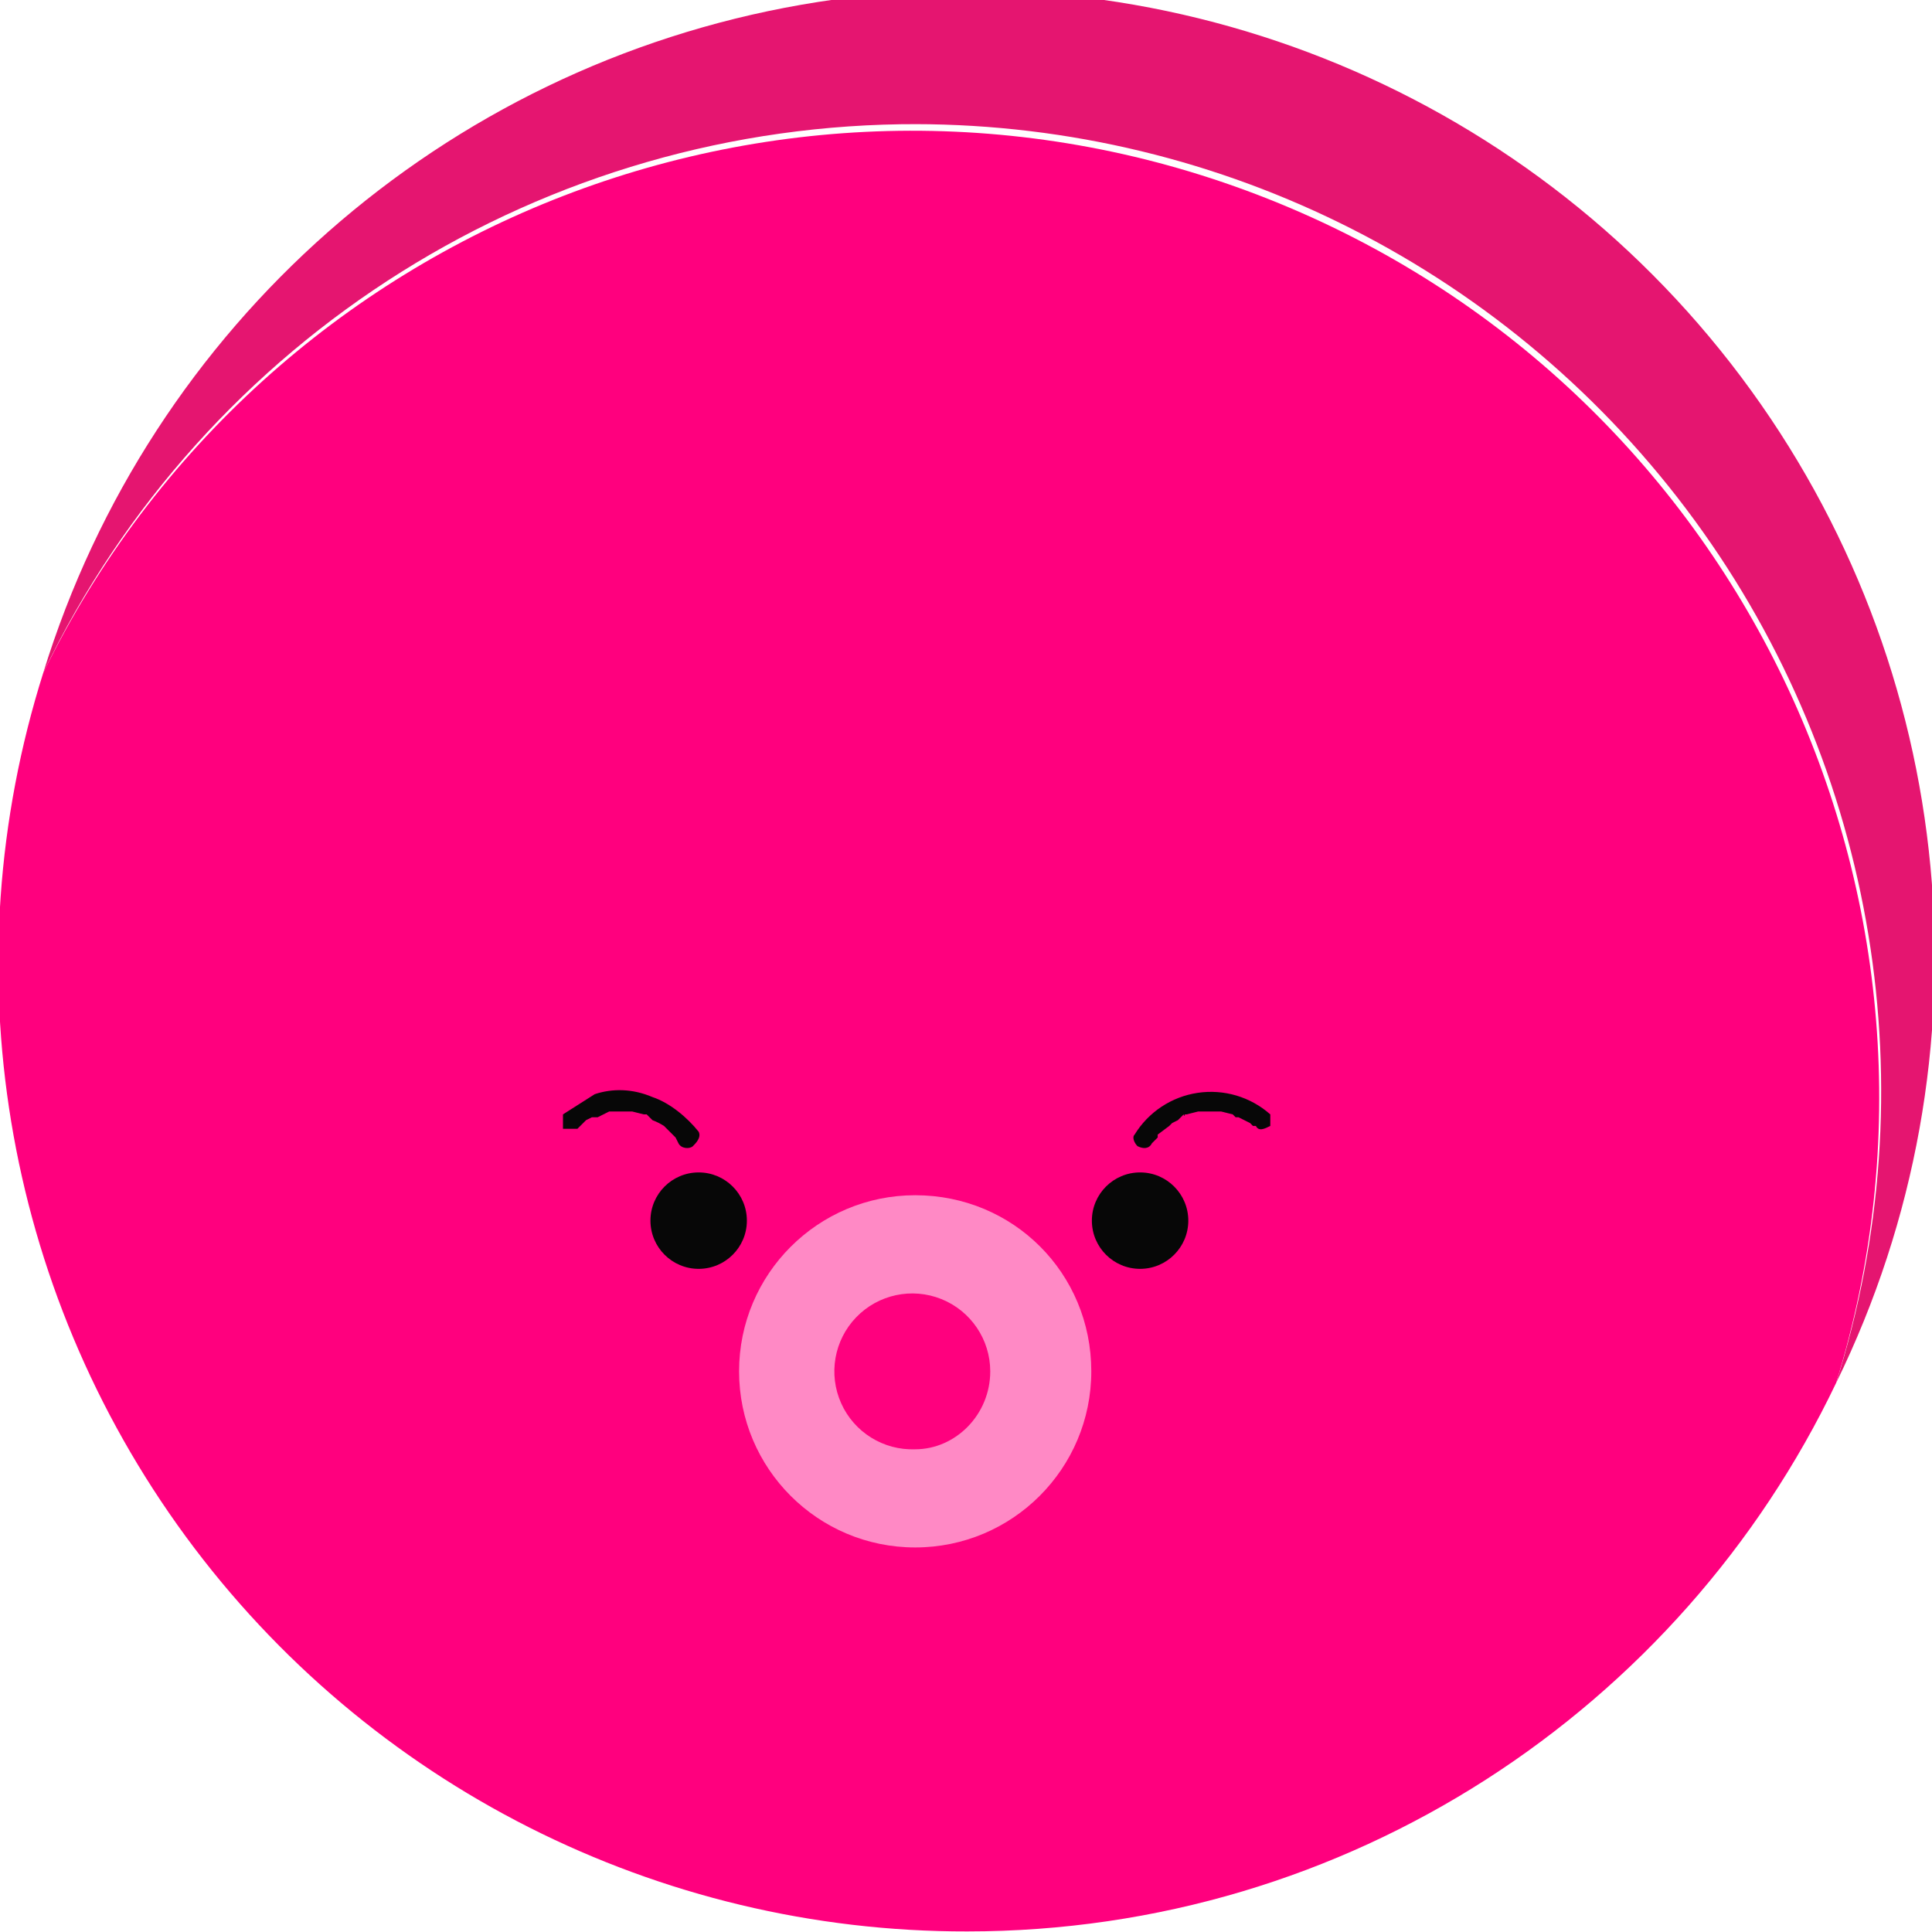
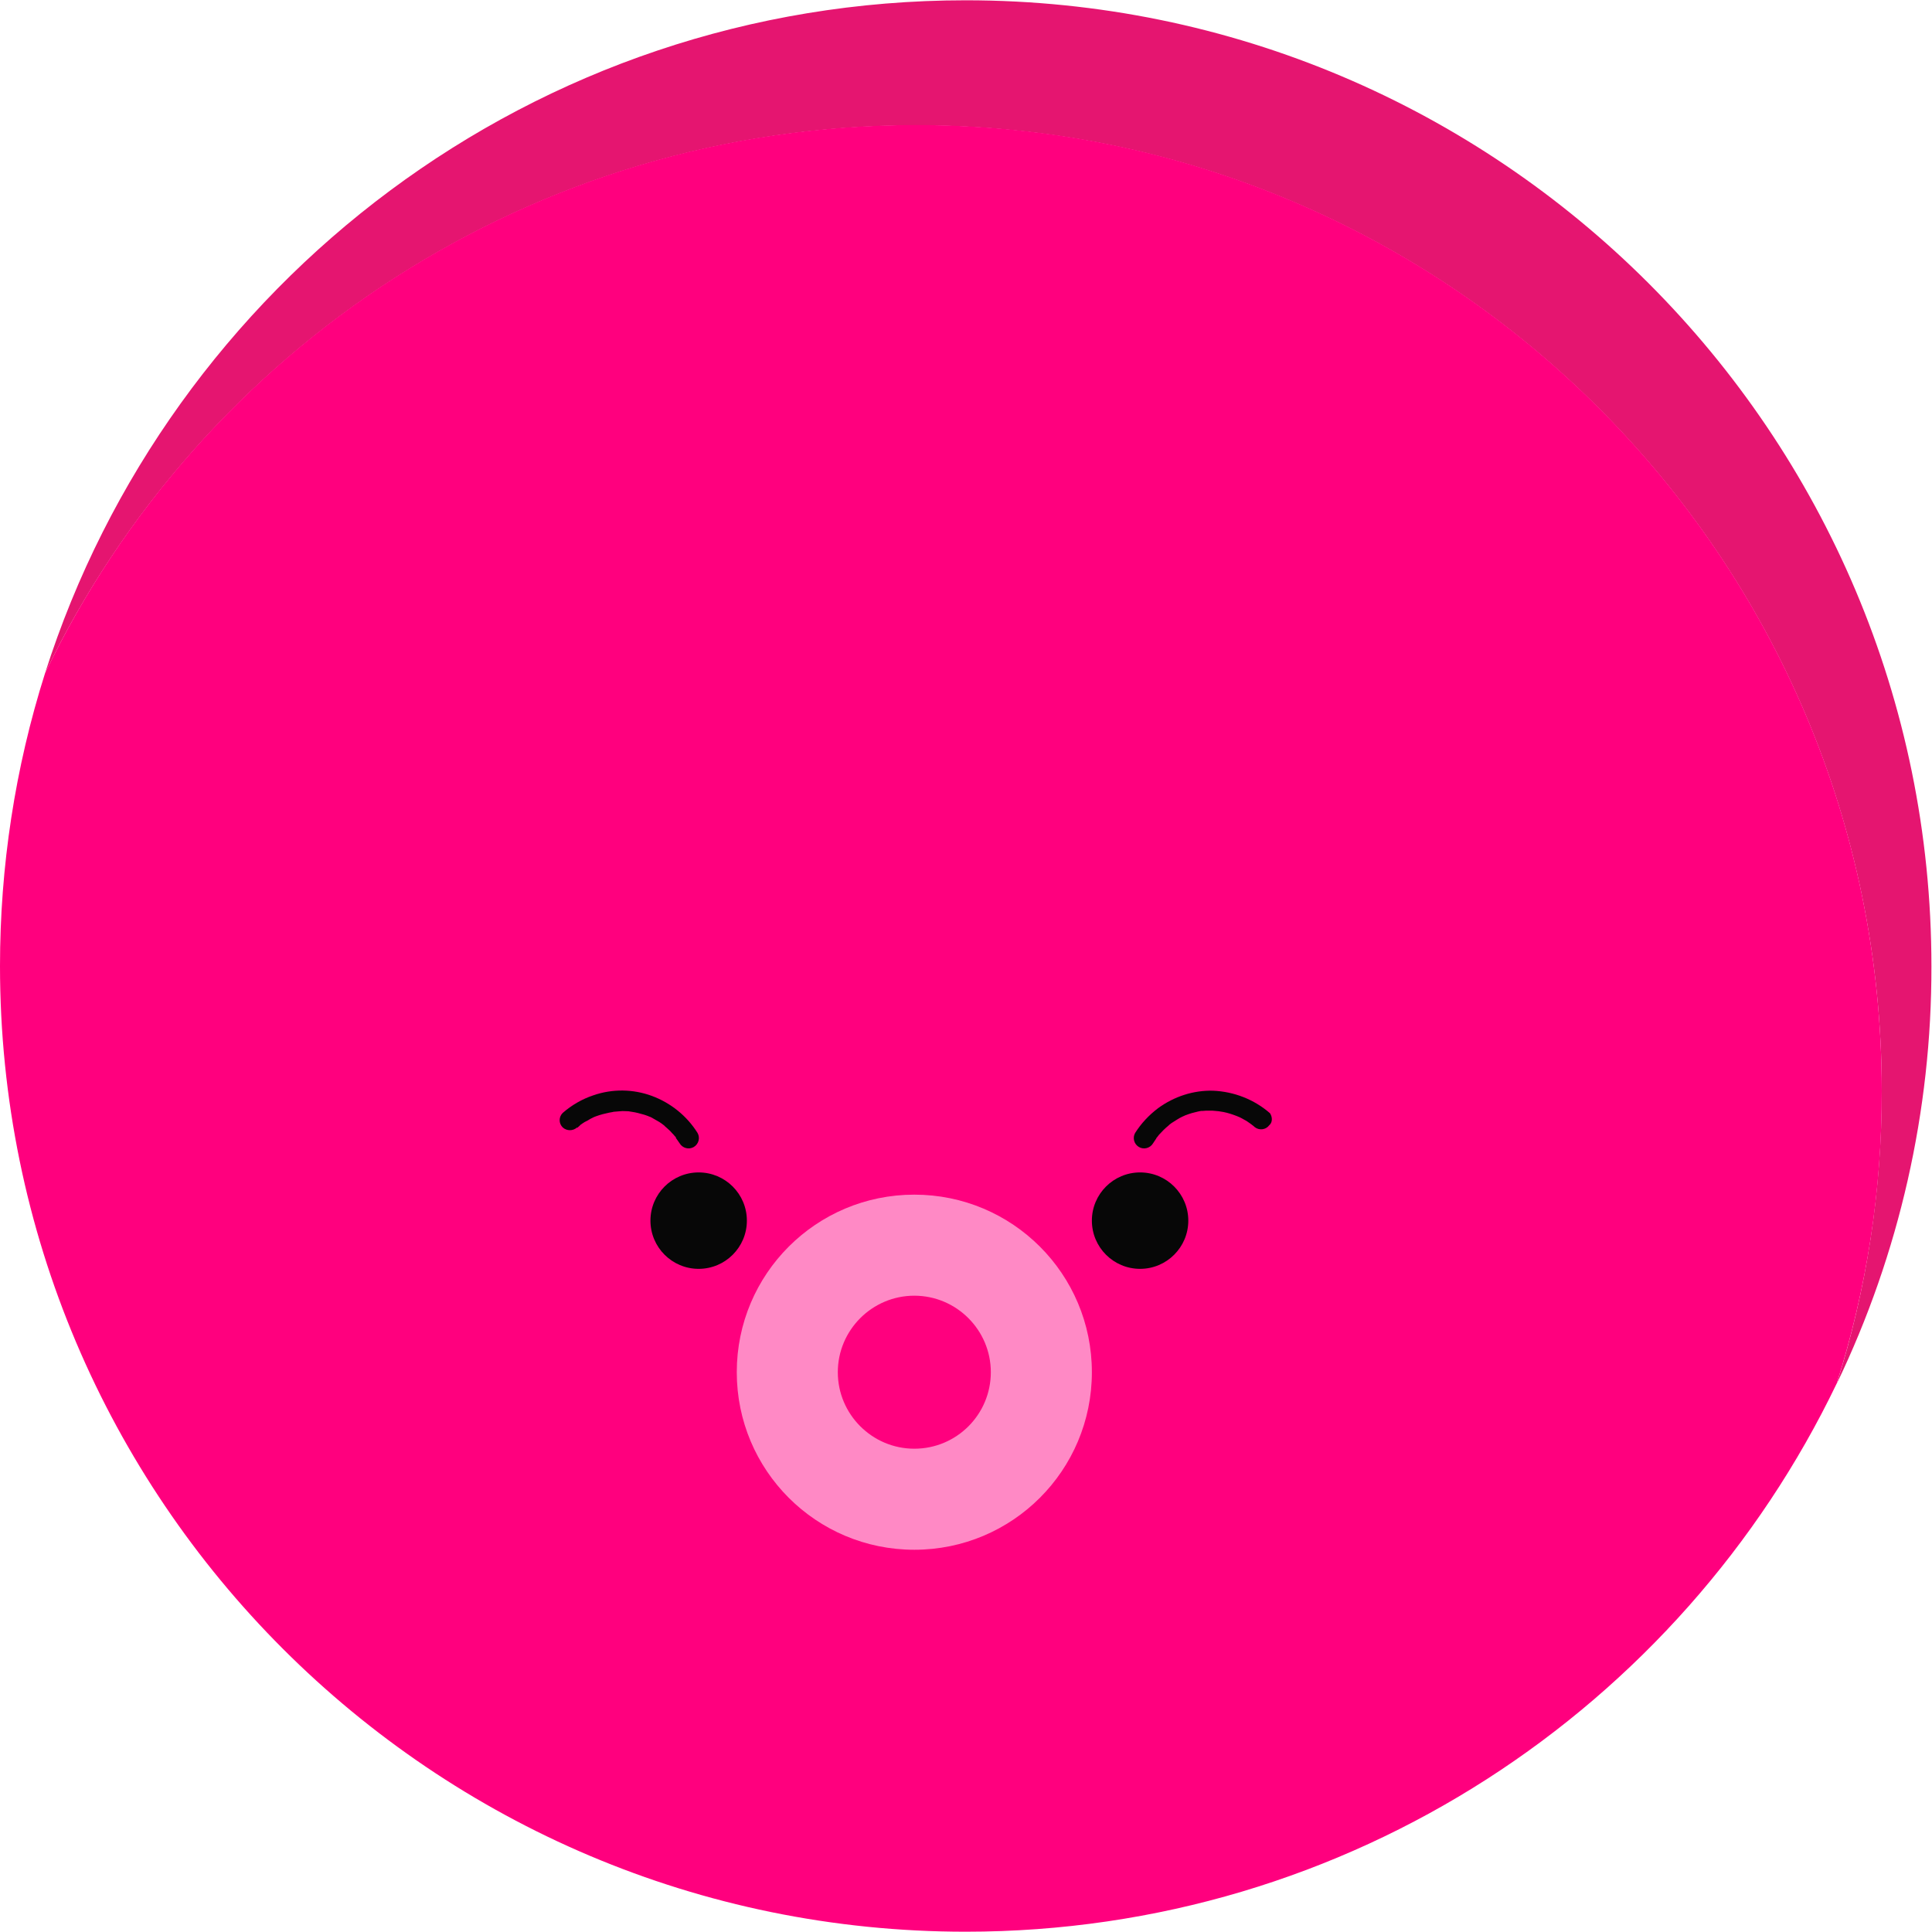
- <svg xmlns="http://www.w3.org/2000/svg" version="1.1" id="pink_1" x="0" y="0" viewBox="0 0 669 669.2" style="enable-background: new 0 0 669 669.2" xml:space="preserve">
-   <style>
-     .st2-pink-level-one {
+ <svg xmlns="http://www.w3.org/2000/svg" version="1.1" id="pink_1" x="0px" y="0px" viewBox="0 0 669 669.2" style="enable-background: new 0 0 669 669.2" xml:space="preserve">
+   <style type="text/css">
+     .pink-1-st0 {
+       fill: #e51570;
+     }
+     .pink-1-st1 {
+       fill: #ff007e;
+     }
+     .pink-1-st2 {
      fill: #070707;
    }
+     .pink-1-st3 {
+       fill: #ff89c5;
+     }
  </style>
-   <path d="M317 43a335 335 0 0 1 319 436A335 335 0 1 0 15 233 335 335 0 0 1 318 43z" style="fill: #e51570" />
-   <path d="M335 669c132 0 247-77 301-190A335 335 0 0 0 15 233a335 335 0 0 0 320 436z" style="fill: #ff007e" />
-   <circle class="st2-pink-level-one" cx="242" cy="422.8" r="16.7" />
-   <circle class="st2-pink-level-one" cx="394.9" cy="422.8" r="16.7" />
-   <path d="M317 414a61 61 0 1 0 61 61c0-34-27-61-61-61zm0 88a27 27 0 1 1 26-27c0 15-12 27-26 27z" style="fill: #ff89c5" />
-   <path class="st2-pink-level-one" d="m200 391 1-1 2-2 2-1h1c1 0 0 0 0 0h1l4-2h2s-1 0 0 0h6s-1 0 0 0l4 1h1l1 1h-1 1l1 1a22 22 0 0 1 4 2l1 1 2 2 1 1 1 2c1 2 4 2 5 1s3-3 2-5c-4-5-10-10-16-12-7-3-14-3-20-1l-11 7v5h5zM440 386a31 31 0 0 0-47 7c-1 1 0 3 1 4 2 1 4 1 5-1l2-2h-1 1v-1l4-3s-1 0 0 0l1-1 2-1 1-1 1-1c1 0 0 1 0 0h1l4-1h8s-1 0 0 0l4 1 1 1h1-1 1l2 1 2 1 1 1h-1 2c1 2 3 1 5 0v-4z" />
+   <path class="pink-1-st0" d="M317.3,43.4c184.7,0,334.5,149.8,334.5,334.5c0,34.4-5.2,68.6-15.6,101.4c21.7-45.1,32.9-94.6,32.8-144.6  C669,149.9,519.2,0.1,334.5,0.1C185.1,0.1,58.6,98.1,15.6,233.2C69.6,120.9,184.4,43.4,317.3,43.4z" />
+   <path class="pink-1-st1" d="M334.5,669.1c132.9,0,247.7-77.5,301.7-189.9c10.4-32.8,15.7-67,15.6-101.4c0-184.7-149.8-334.5-334.5-334.5  c-132.9,0-247.8,77.5-301.7,189.9C5.2,266,0,300.2,0,334.6C0,519.3,149.8,669.1,334.5,669.1z" />
+   <circle class="pink-1-st2" cx="242" cy="422.8" r="16.7" />
+   <circle class="pink-1-st2" cx="394.9" cy="422.8" r="16.7" />
+   <path class="pink-1-st3" d="M316.7,413.8c-34,0-61.5,27.5-61.5,61.5s27.5,61.5,61.5,61.5c34,0,61.5-27.5,61.5-61.5c0,0,0,0,0,0  C378.2,441.3,350.7,413.8,316.7,413.8z M316.7,501.8c-14.6,0-26.5-11.9-26.5-26.5s11.9-26.5,26.5-26.5s26.5,11.9,26.5,26.5l0,0  C343.2,489.9,331.4,501.8,316.7,501.8C316.7,501.8,316.7,501.8,316.7,501.8L316.7,501.8z" />
+   <path class="pink-1-st2" d="M199.9,390.7l0.9-0.8c0.3-0.2,0.1-0.3-0.2,0.1c0.1-0.1,0.3-0.3,0.5-0.4c0.6-0.4,1.2-0.9,1.9-1.2s1.3-0.8,2-1.1  l1-0.5c0.6-0.3-0.1,0-0.2,0.1c0.2-0.1,0.5-0.2,0.8-0.3c1.4-0.5,2.9-0.9,4.4-1.2c0.4-0.1,0.7-0.1,1.1-0.2l0.5-0.1c0,0-0.9,0.1-0.1,0  s1.6-0.1,2.4-0.2s1.5,0,2.3,0c0.3,0,0.6,0,1,0.1l0.6,0.1c0.4,0-0.8-0.1,0,0c1.5,0.2,2.9,0.6,4.3,1l0.9,0.3l0.5,0.2  c0.4,0.2,0.2,0.3-0.1-0.1c0.3,0.2,0.6,0.3,0.9,0.4c0.4,0.2,0.8,0.4,1.1,0.6c1.3,0.7,2.5,1.4,3.6,2.3c0.2,0.1,0.5,0.4-0.2-0.1  c0.2,0.1,0.4,0.3,0.5,0.4c0.3,0.3,0.6,0.5,0.9,0.8c0.6,0.5,1.2,1.1,1.7,1.7c0.3,0.3,0.6,0.6,0.8,0.9l0.4,0.4l0.1,0.2L234,394  c0,0,1.3,1.9,1.4,2c1,1.7,3.2,2.3,4.9,1.3s2.3-3.2,1.3-4.9c-3.7-5.9-9.3-10.4-15.8-12.8c-6.5-2.4-13.7-2.5-20.3-0.2  c-3.9,1.3-7.5,3.4-10.6,6.1c-1.4,1.4-1.4,3.6,0,5c1.4,1.3,3.6,1.3,5,0L199.9,390.7z" />
+   <path class="pink-1-st2" d="M439.9,385.6c-5.5-4.8-12.5-7.5-19.7-7.8c-6.8-0.2-13.5,2-19,6c-3.2,2.4-5.9,5.3-8,8.6c-1,1.7-0.4,3.9,1.3,4.9  c1.7,1,3.9,0.4,4.9-1.3c0.4-0.6,0.8-1.2,1.2-1.8s0,0.1-0.1,0.1s0.3-0.4,0.3-0.4c0.2-0.3,0.5-0.6,0.7-0.9c1-1.1,2-2.1,3.2-3.1  l0.5-0.4c0,0-0.7,0.5-0.2,0.1l0.8-0.6c0.6-0.4,1.3-0.8,1.9-1.2s1.2-0.7,1.8-1l0.9-0.4c0.7-0.3-0.6,0.2-0.1,0l0.6-0.2  c1.3-0.5,2.7-0.9,4.1-1.2c0.3-0.1,0.7-0.1,1-0.2h0.2l0,0H416l0.5,0c0.8-0.1,1.6-0.1,2.4-0.1s1.4,0,2.1,0.1c0.4,0,0.7,0.1,1.1,0.1  c0.1,0,0.6,0.1,0.6,0.1s-0.9-0.1,0,0c1.5,0.2,3,0.6,4.4,1.1l1.1,0.4l0.5,0.2l-0.3-0.1l0.3,0.1c0.8,0.3,1.5,0.7,2.2,1.1  c0.8,0.4,1.5,0.9,2.2,1.4l0.4,0.3l0.4,0.3l-0.4-0.3c0.4,0.3,0.8,0.6,1.1,0.9c1.5,1.2,3.8,1,5-0.6C440.8,388.8,440.8,387,439.9,385.6  L439.9,385.6z" />
</svg>
